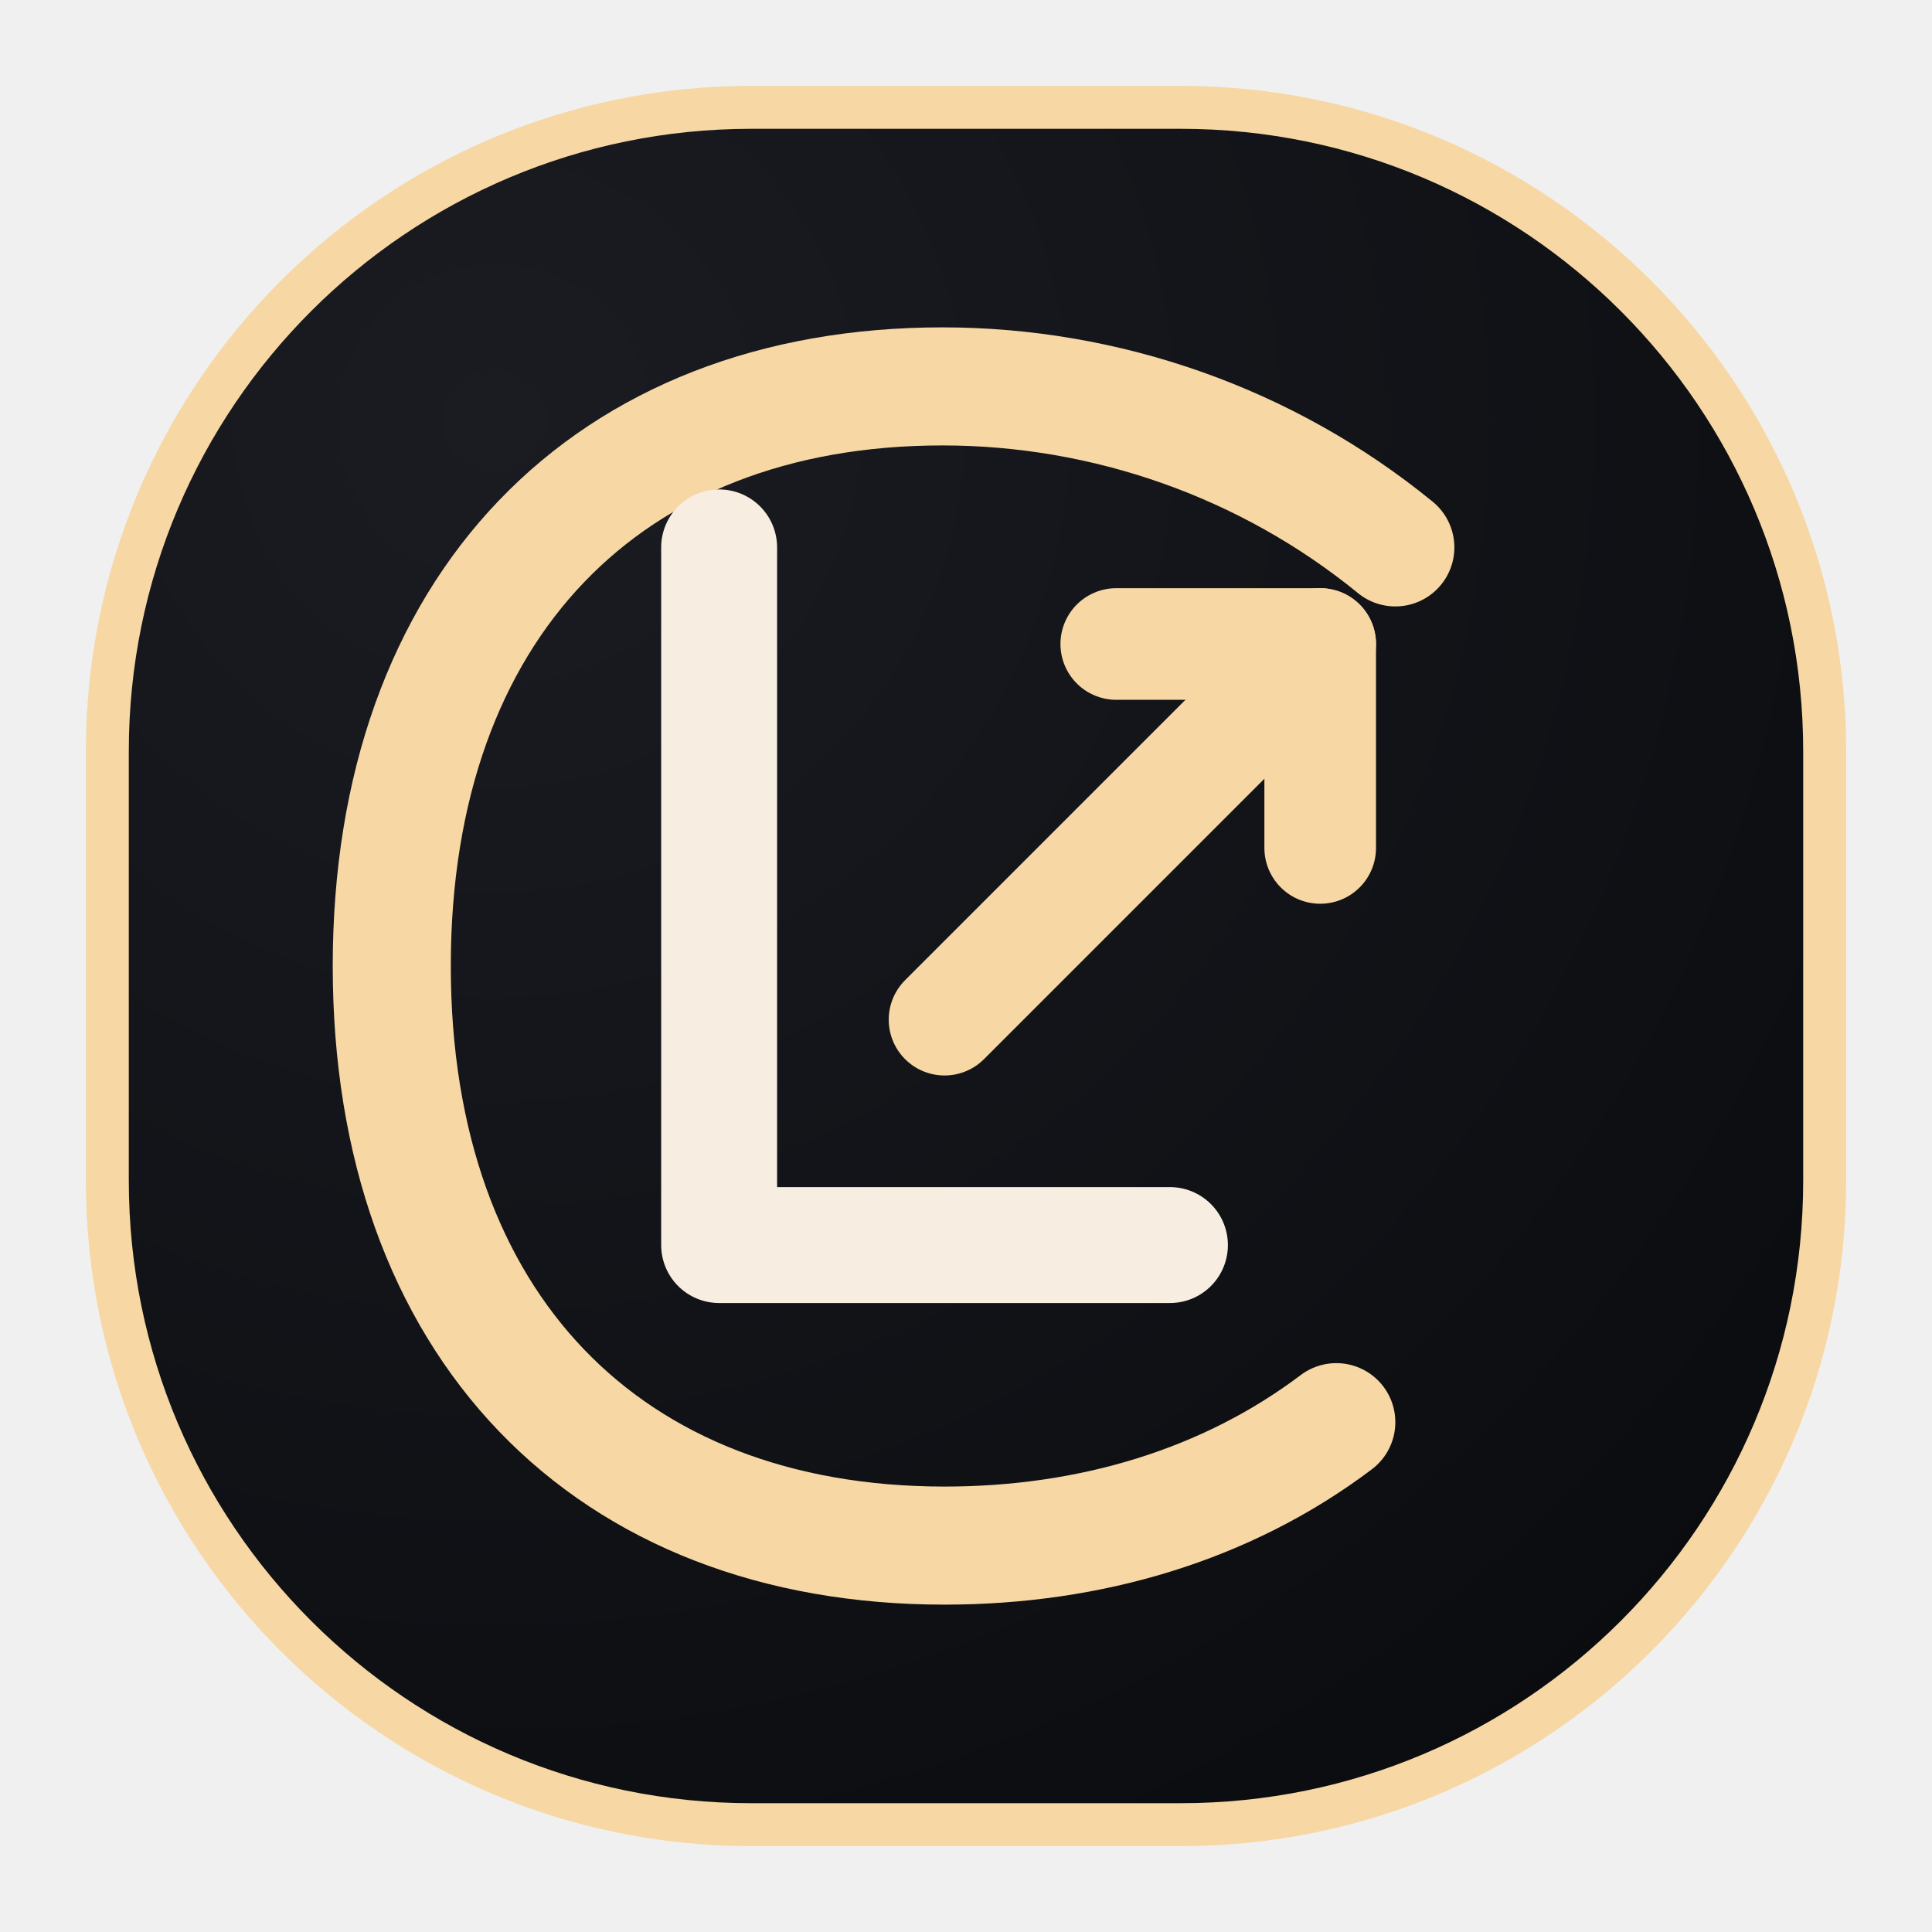
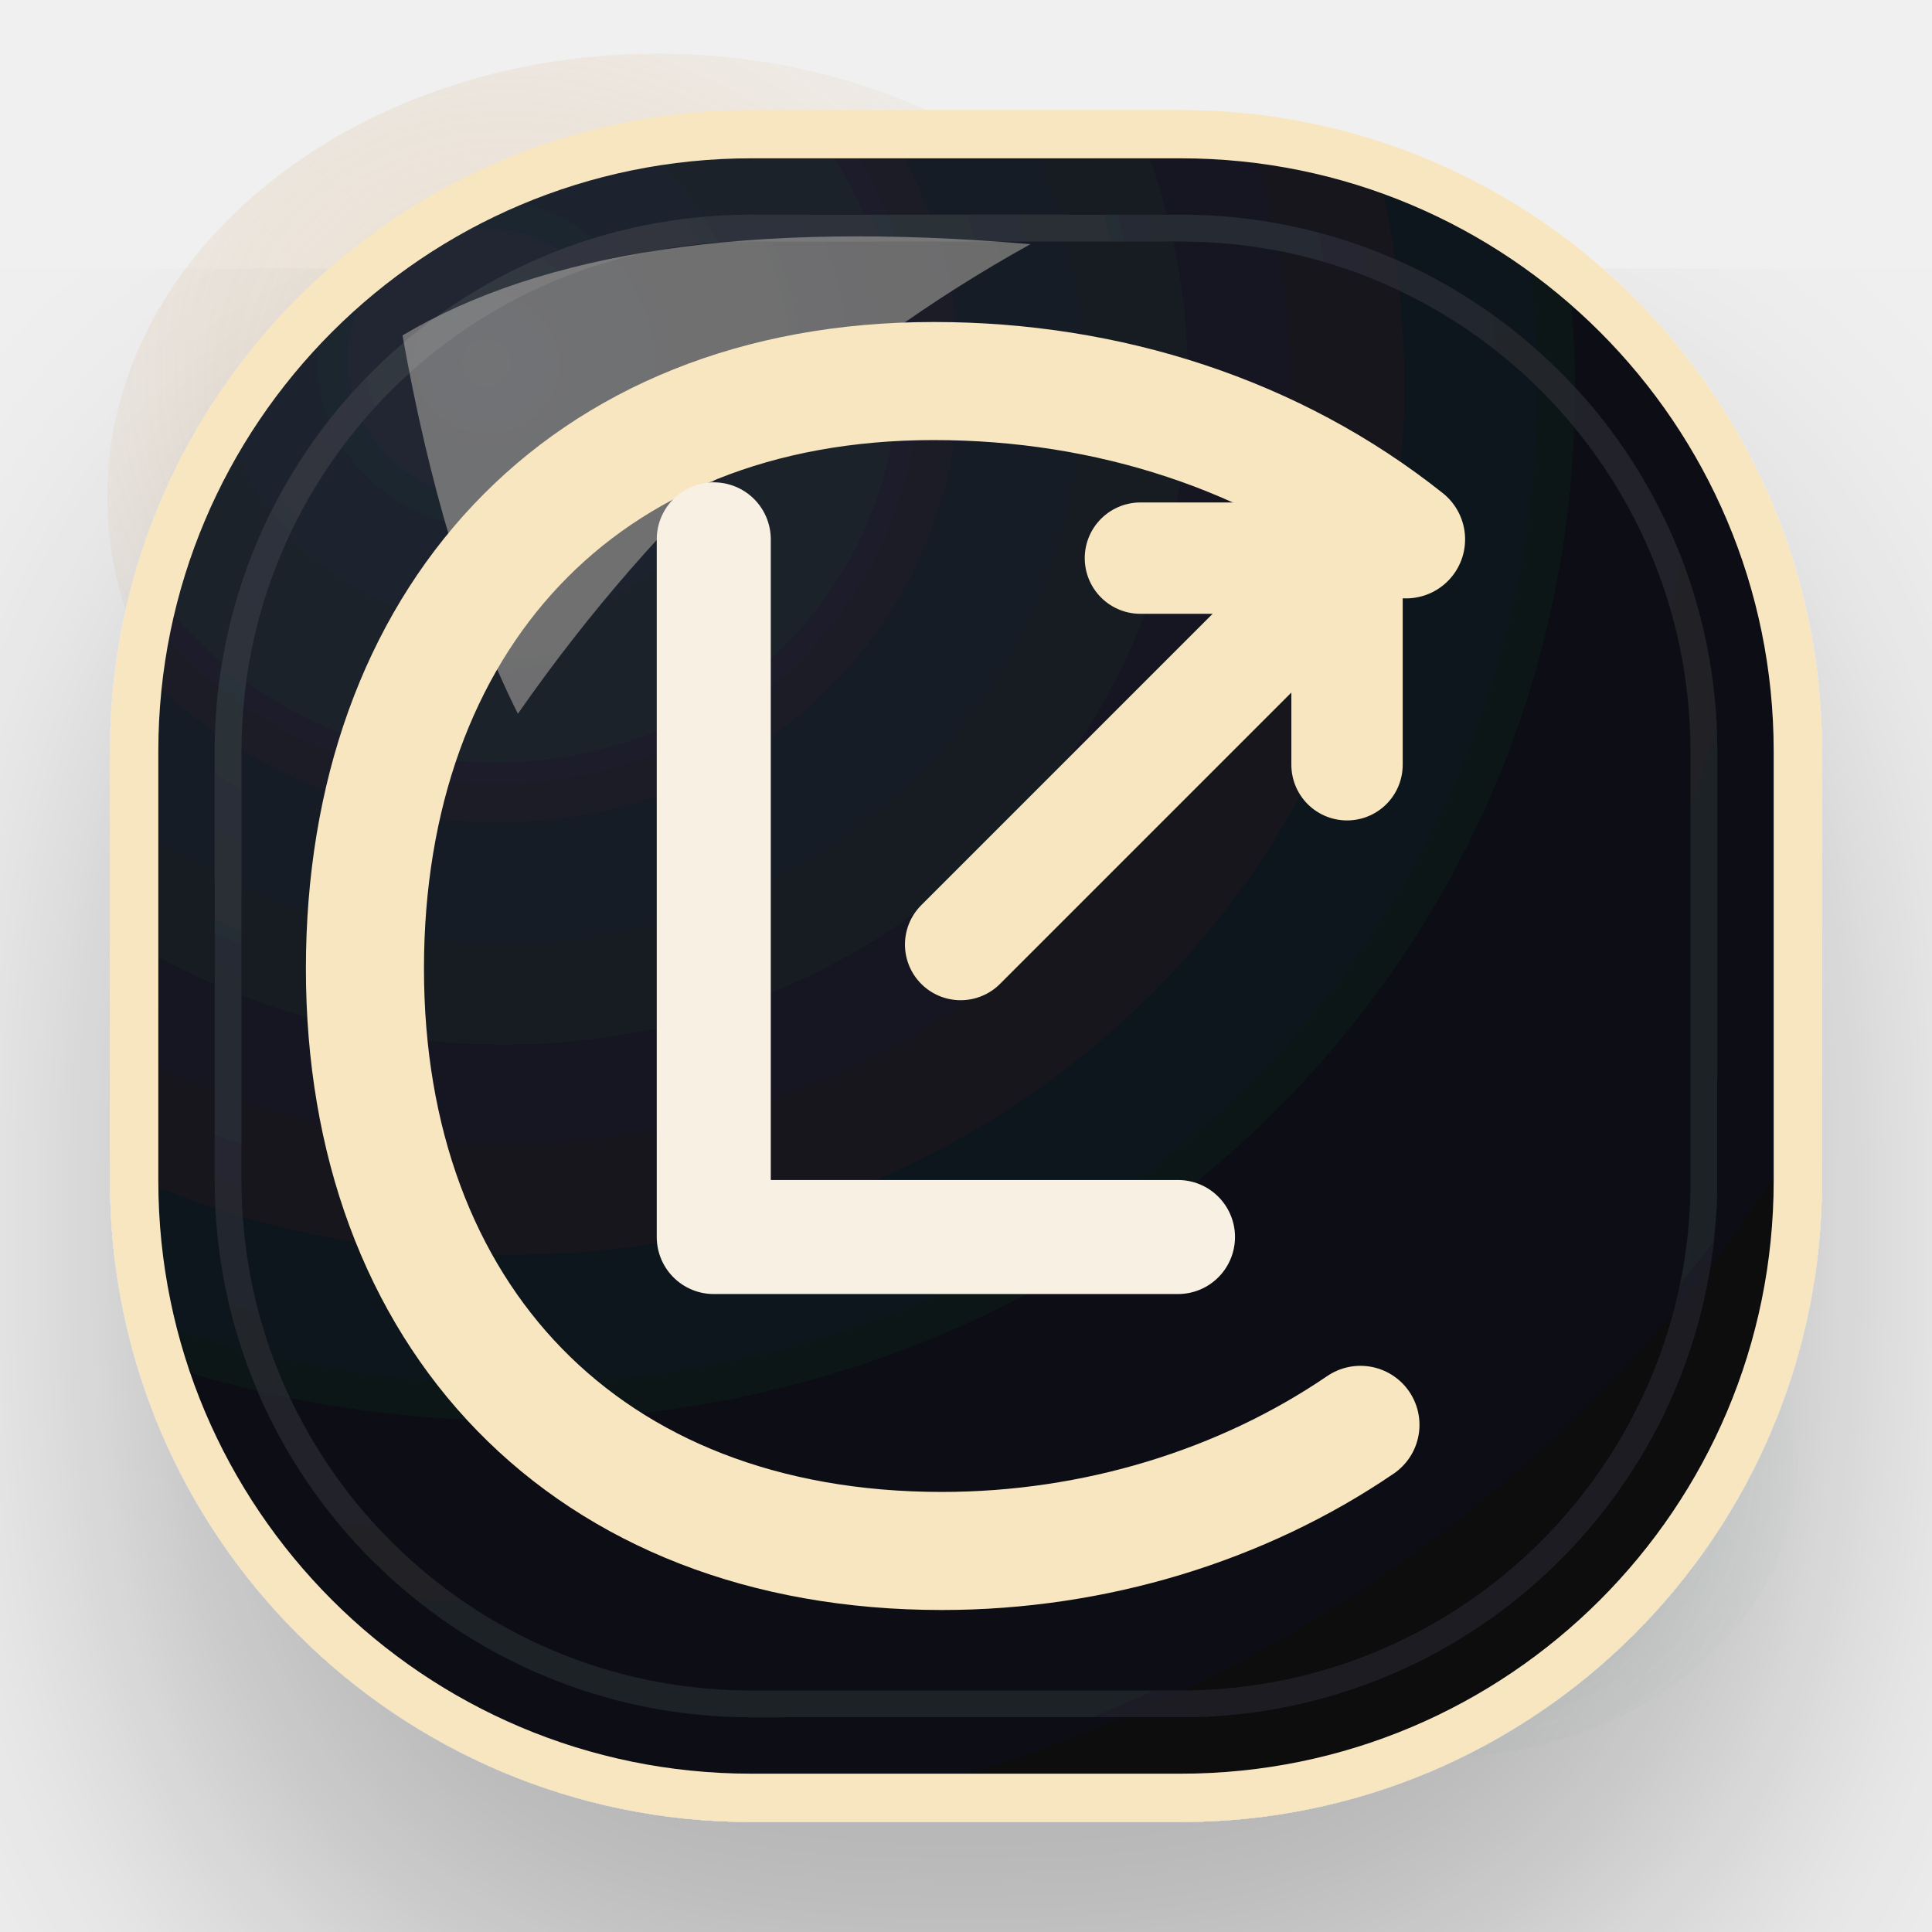
- <svg xmlns="http://www.w3.org/2000/svg" viewBox="0 0 180 180" fill="none">
+ <svg xmlns="http://www.w3.org/2000/svg" viewBox="0 0 72 72" fill="none">
  <defs>
-     <linearGradient id="leadcraftStroke" x1="30" y1="22" x2="150" y2="158">
-       <stop offset="0%" stop-color="#F7D7A4" />
+     <linearGradient id="leadcraftFrame" x1="12" y1="8.5" x2="60" y2="63.5">
+       <stop offset="0%" stop-color="#F8E6C0" />
      <stop offset="52%" stop-color="#D8AA73" />
      <stop offset="100%" stop-color="#7DB7B0" />
    </linearGradient>
-     <radialGradient id="leadcraftFill" cx="0" cy="0" r="1" gradientUnits="userSpaceOnUse" gradientTransform="translate(45 38) rotate(45) scale(180 180)">
-       <stop offset="0%" stop-color="#1A1C22" />
-       <stop offset="100%" stop-color="#090A0D" />
+     <radialGradient id="leadcraftFill" cx="0" cy="0" r="1" gradientUnits="userSpaceOnUse" gradientTransform="translate(18 13) rotate(41) scale(75 72)">
+       <stop offset="0%" stop-color="#222833" />
+       <stop offset="56%" stop-color="#0E1118" />
+       <stop offset="100%" stop-color="#06070A" />
    </radialGradient>
-     <radialGradient id="leadcraftGlow" cx="0" cy="0" r="1" gradientUnits="userSpaceOnUse" gradientTransform="translate(44 34) rotate(33) scale(114 92)">
-       <stop offset="0%" stop-color="#D8AA73" stop-opacity=".18" />
+     <radialGradient id="leadcraftAura" cx="0" cy="0" r="1" gradientUnits="userSpaceOnUse" gradientTransform="translate(21 16) rotate(30) scale(36 30)">
+       <stop offset="0%" stop-color="#D8AA73" stop-opacity=".3" />
+       <stop offset="58%" stop-color="#D8AA73" stop-opacity=".08" />
      <stop offset="100%" stop-color="#D8AA73" stop-opacity="0" />
    </radialGradient>
+     <radialGradient id="leadcraftCoolAura" cx="0" cy="0" r="1" gradientUnits="userSpaceOnUse" gradientTransform="translate(53 54) rotate(12) scale(16 14)">
+       <stop offset="0%" stop-color="#7DB7B0" stop-opacity=".16" />
+       <stop offset="100%" stop-color="#7DB7B0" stop-opacity="0" />
+     </radialGradient>
+     <linearGradient id="leadcraftSheen" x1="20" y1="10" x2="42" y2="28">
+       <stop offset="0%" stop-color="#FFF8EA" stop-opacity=".62" />
+       <stop offset="100%" stop-color="#FFF8EA" stop-opacity="0" />
+     </linearGradient>
+     <filter id="leadcraftShadow" x="-18%" y="-18%" width="136%" height="136%">
+       <feDropShadow dx="0" dy="10" stdDeviation="8" flood-color="#000000" flood-opacity=".26" />
+     </filter>
  </defs>
-   <rect x="15" y="15" width="150" height="150" rx="55" fill="url(#leadcraftGlow)" />
-   <rect x="10" y="10" width="160" height="160" rx="60" fill="url(#leadcraftFill)" stroke="url(#leadcraftStroke)" stroke-width="4" />
-   <path d="M130 51C118 41.2 103 36 87.8 36C56.6 36 36.5 56.5 36.5 90C36.5 123.5 56.6 144 88 144C101.6 144 114.3 140.2 124.5 132.5" stroke="url(#leadcraftStroke)" stroke-width="11" stroke-linecap="round" />
-   <path d="M67 51V116H109" stroke="#F7EEE1" stroke-width="10.8" stroke-linecap="round" stroke-linejoin="round" />
-   <path d="M88 95L123 60" stroke="url(#leadcraftStroke)" stroke-width="10.4" stroke-linecap="round" />
-   <path d="M104 60H123V79" stroke="url(#leadcraftStroke)" stroke-width="10.4" stroke-linecap="round" stroke-linejoin="round" />
+   <ellipse cx="24.5" cy="18.5" rx="20.5" ry="16.5" fill="url(#leadcraftAura)" />
+   <ellipse cx="53.5" cy="54.5" rx="13.5" ry="11" fill="url(#leadcraftCoolAura)" />
+   <g filter="url(#leadcraftShadow)">
+     <rect x="5" y="5" width="62" height="62" rx="23" fill="url(#leadcraftFill)" stroke="url(#leadcraftFrame)" stroke-width="1.8" />
+     <rect x="8.5" y="8.5" width="55" height="55" rx="19.5" stroke="#FFFFFF" stroke-opacity=".08" />
+     <path d="M15 12.5C20.2 9.4 27.9 8.2 38.4 9.1C31 13.2 24.6 19 19.3 26.6C17.4 22.8 16 18.1 15 12.5Z" fill="url(#leadcraftSheen)" opacity=".58" />
+   </g>
+   <path d="M52.4 20.1C47.5 16.2 41.3 14.2 34.8 14.2C21.6 14.2 13.6 23.2 13.6 36.1C13.6 49 21.8 57.8 35.1 57.8C40.8 57.8 46.3 56.1 50.7 53.1" stroke="url(#leadcraftFrame)" stroke-width="4.4" stroke-linecap="round" />
+   <path d="M26.6 20.1V46.1H43.9" stroke="#F8F0E3" stroke-width="4.25" stroke-linecap="round" stroke-linejoin="round" />
+   <path d="M35.8 35.2L50.2 20.8" stroke="url(#leadcraftFrame)" stroke-width="4.15" stroke-linecap="round" />
+   <path d="M42.5 20.8H50.2V28.5" stroke="url(#leadcraftFrame)" stroke-width="4.15" stroke-linecap="round" stroke-linejoin="round" />
</svg>
